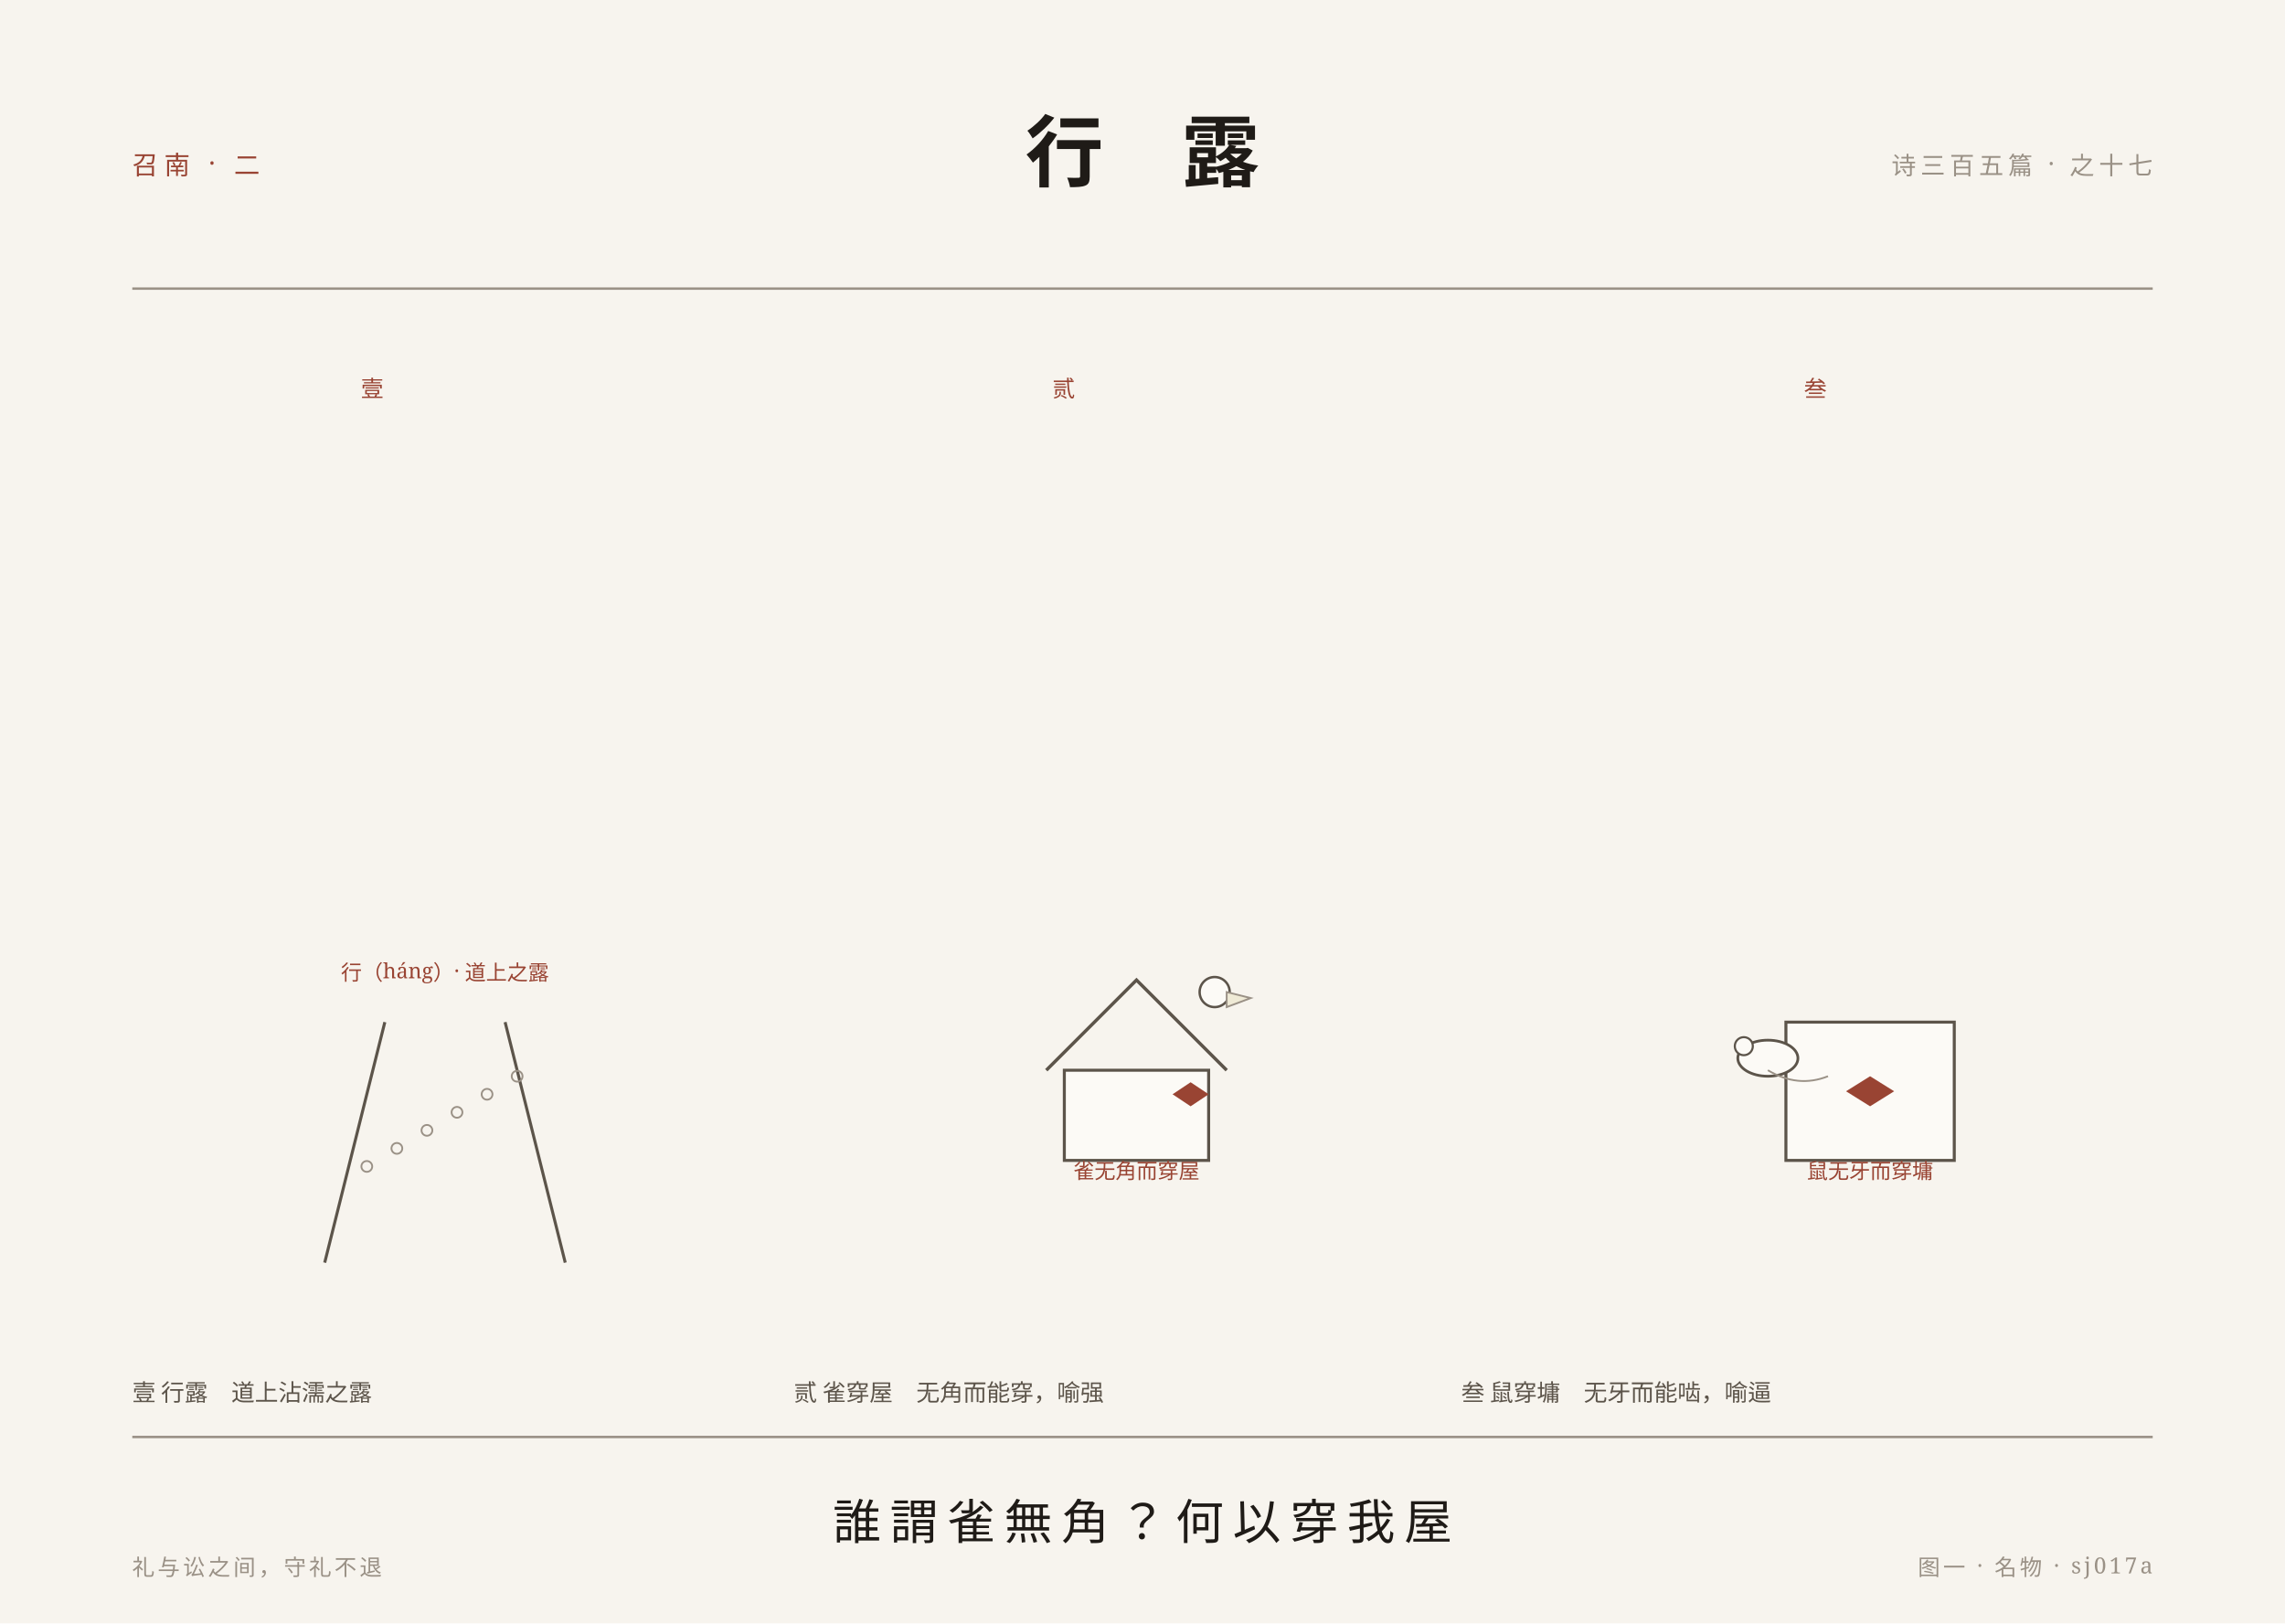
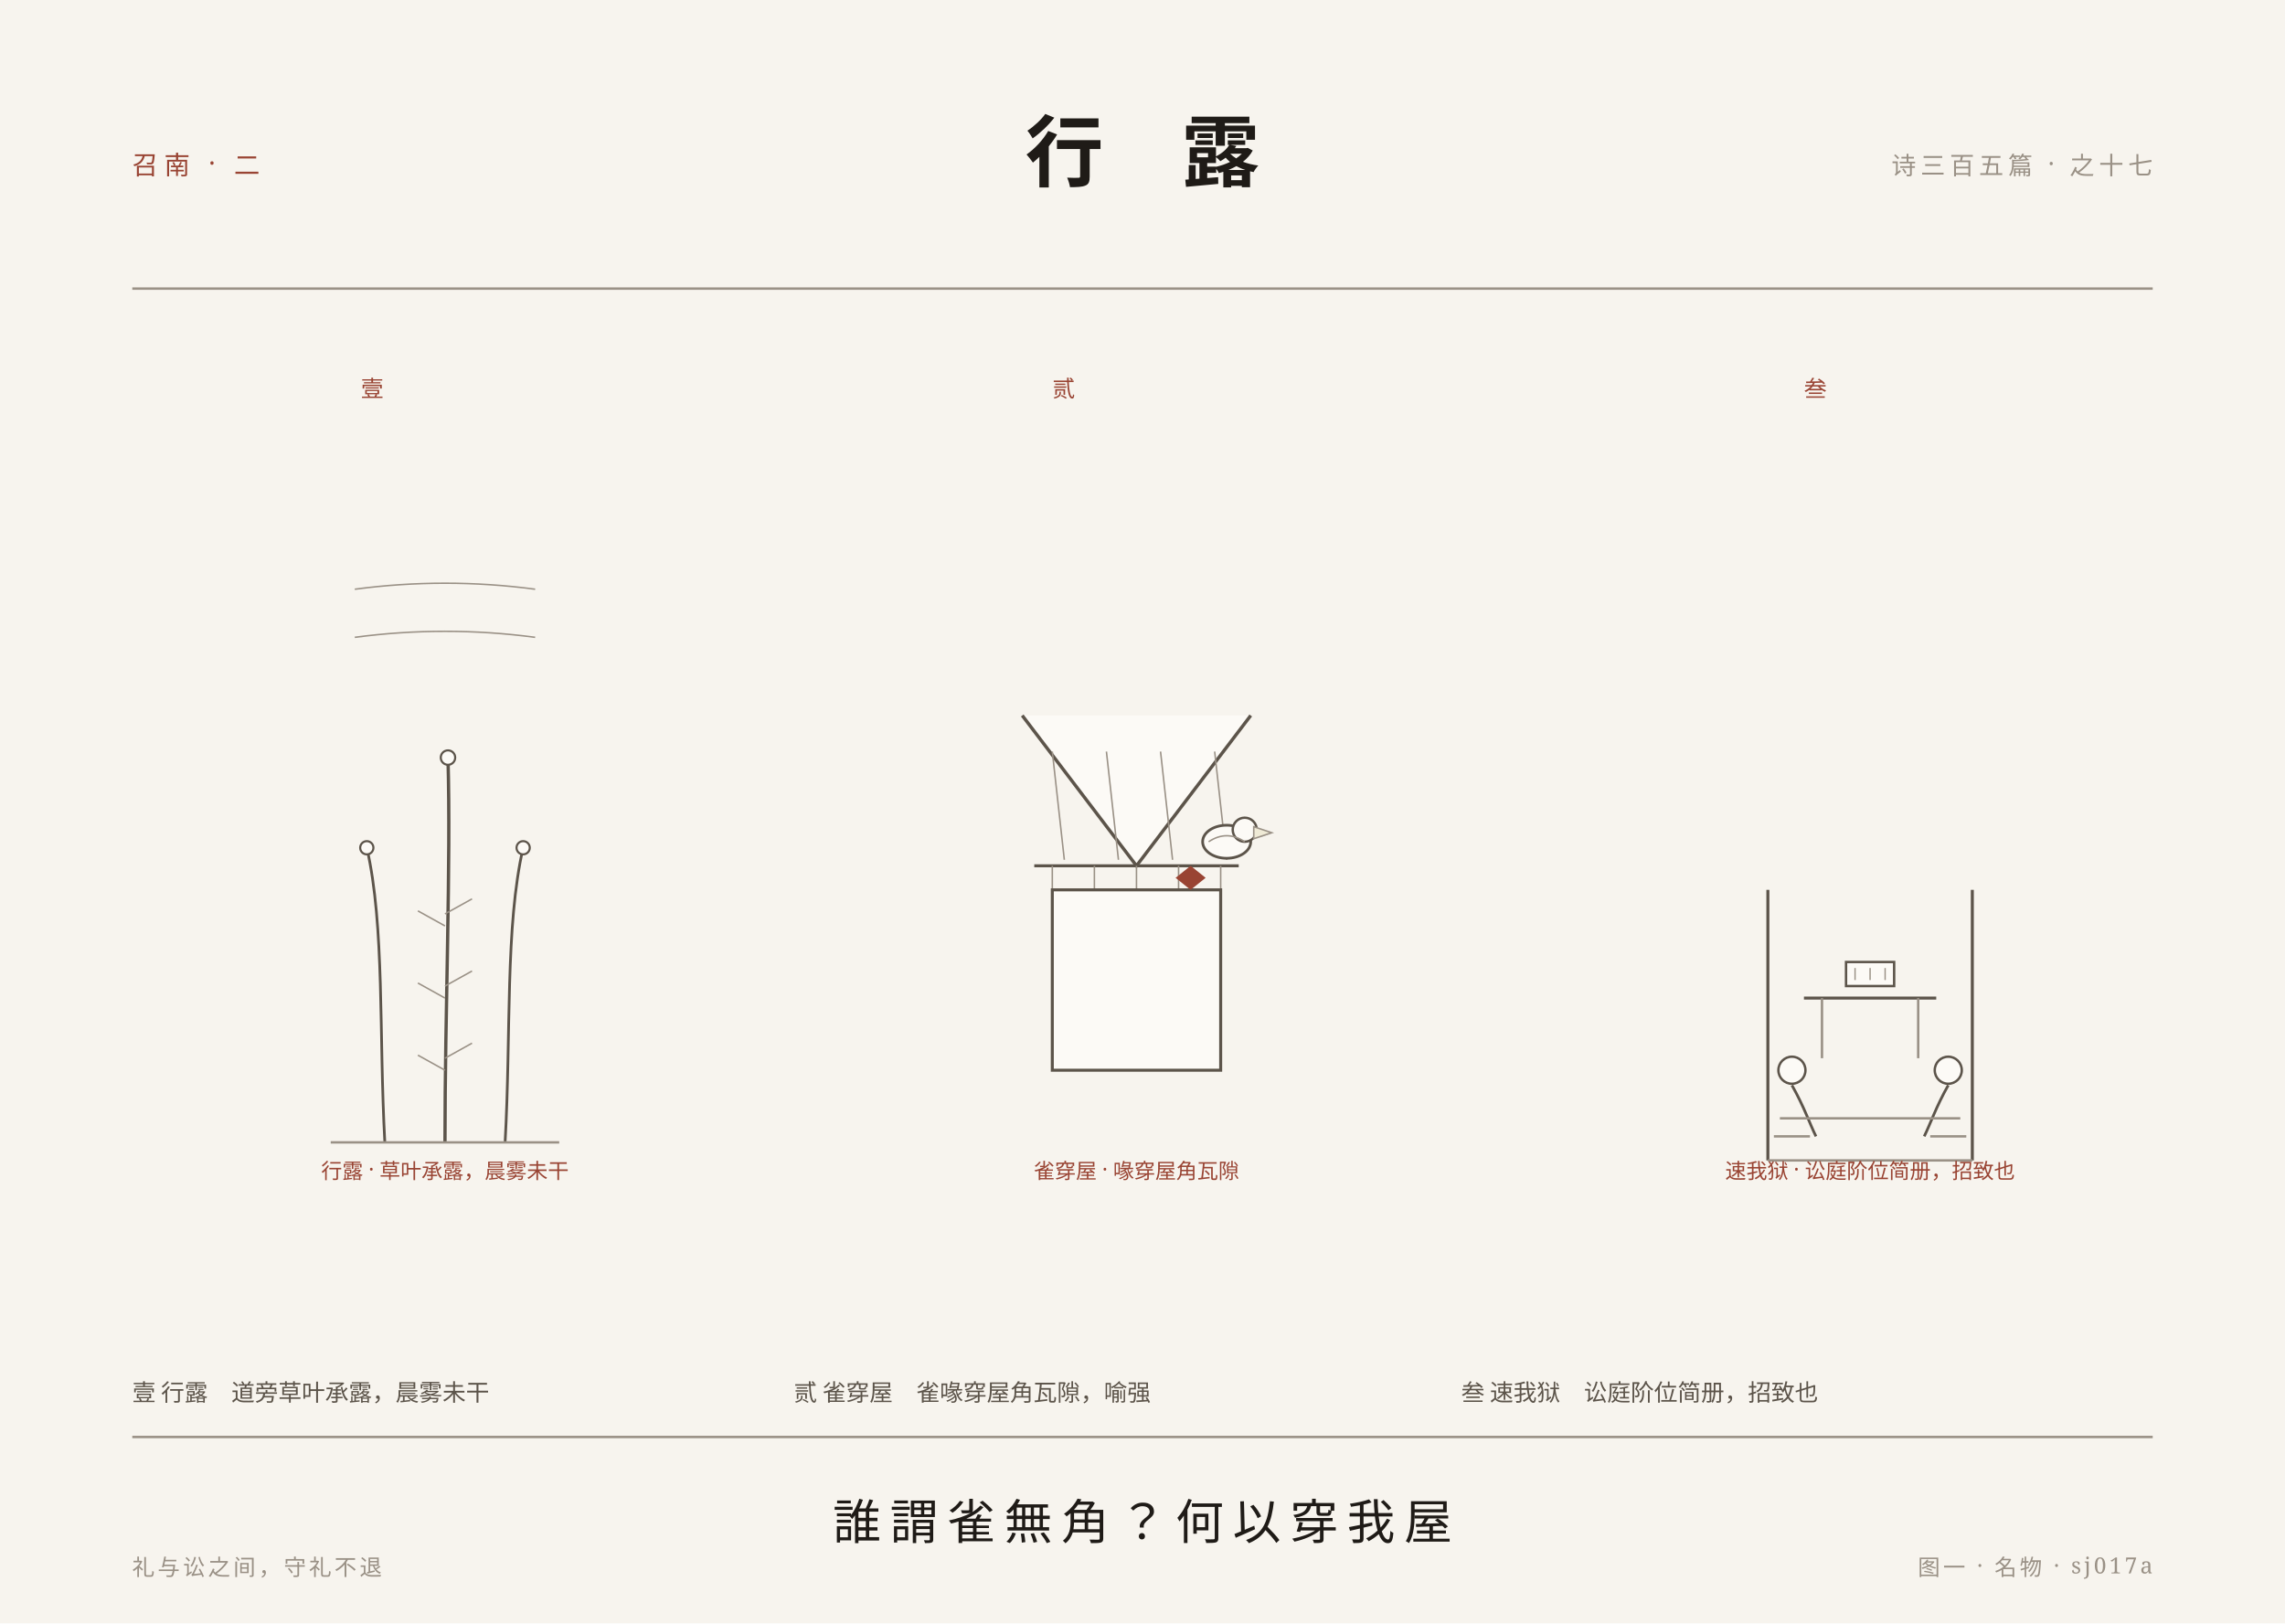
<svg xmlns="http://www.w3.org/2000/svg" viewBox="0 0 760 540" width="760" height="540" font-family="'Noto Serif SC','Songti SC',serif">
  <rect x="0" y="0" width="760" height="540" fill="#F7F4EE" />
  <text x="44" y="58" font-size="8.6" letter-spacing="2" fill="#994433">召南 · 二</text>
  <text x="380" y="60" text-anchor="middle" font-size="26" letter-spacing="10" fill="#1F1B17" font-weight="700">行 露</text>
  <text x="716" y="58" text-anchor="end" font-size="8.2" letter-spacing="1.5" fill="#9A9186">诗三百五篇 · 之十七</text>
  <line x1="44" y1="96" x2="716" y2="96" stroke="#9A9186" stroke-width="0.8" />
-   <path d="M108,420 L128,340" fill="none" stroke="#5C544A" stroke-width="1.0" />
-   <path d="M188,420 L168,340" fill="none" stroke="#5C544A" stroke-width="1.0" />
-   <circle cx="122" cy="388" r="1.8" fill="none" stroke="#9A9186" stroke-width="0.6" />
-   <circle cx="132" cy="382" r="1.8" fill="none" stroke="#9A9186" stroke-width="0.6" />
-   <circle cx="142" cy="376" r="1.8" fill="none" stroke="#9A9186" stroke-width="0.6" />
-   <circle cx="152" cy="370" r="1.8" fill="none" stroke="#9A9186" stroke-width="0.6" />
-   <circle cx="162" cy="364" r="1.8" fill="none" stroke="#9A9186" stroke-width="0.6" />
-   <circle cx="172" cy="358" r="1.8" fill="none" stroke="#9A9186" stroke-width="0.6" />
-   <text x="148" y="326" text-anchor="middle" font-size="7.0" fill="#994433">行（háng）· 道上之露</text>
-   <path d="M348,356 L378,326 L408,356" fill="none" stroke="#5C544A" stroke-width="1.1" />
-   <rect x="354" y="356" width="48" height="30" fill="#FCFAF6" stroke="#5C544A" stroke-width="1.0" />
-   <path d="M396,360 l6,4 l-6,4 l-6,-4 Z" fill="#994433" />
-   <circle cx="404" cy="330" r="5" fill="#FCFAF6" stroke="#5C544A" stroke-width="0.8" />
-   <path d="M408,330 l8,2 l-8,3 Z" fill="#EFEAD6" stroke="#9A9186" stroke-width="0.6" />
-   <text x="378" y="392" text-anchor="middle" font-size="7.0" fill="#994433">雀无角而穿屋</text>
-   <rect x="594" y="340" width="56" height="46" fill="#FCFAF6" stroke="#5C544A" stroke-width="1.0" />
-   <path d="M622,358 l8,5 l-8,5 l-8,-5 Z" fill="#994433" />
-   <ellipse cx="588" cy="352" rx="10" ry="6" fill="#FCFAF6" stroke="#5C544A" stroke-width="0.9" />
-   <circle cx="580" cy="348" r="3" fill="#FCFAF6" stroke="#5C544A" stroke-width="0.7" />
-   <path d="M588,356 q10,6 20,2" fill="none" stroke="#9A9186" stroke-width="0.6" />
-   <text x="622" y="392" text-anchor="middle" font-size="7.0" fill="#994433">鼠无牙而穿墉</text>
+   <path d="M118,196 q30,-4 60,0" fill="none" stroke="#9A9186" stroke-width="0.5" />
+   <path d="M118,212 q30,-4 60,0" fill="none" stroke="#9A9186" stroke-width="0.5" />
+   <path d="M148,380 C148,336 150,288 149,252" fill="none" stroke="#5C544A" stroke-width="1.1" />
+   <path d="M128,380 C126,344 128,308 122,282" fill="none" stroke="#5C544A" stroke-width="0.9" />
+   <path d="M168,380 C170,344 168,308 174,282" fill="none" stroke="#5C544A" stroke-width="0.9" />
+   <path d="M148,356 l-9,-5" fill="none" stroke="#9A9186" stroke-width="0.5" />
+   <path d="M148,352 l9,-5" fill="none" stroke="#9A9186" stroke-width="0.5" />
+   <path d="M148,332 l-9,-5" fill="none" stroke="#9A9186" stroke-width="0.5" />
+   <path d="M148,328 l9,-5" fill="none" stroke="#9A9186" stroke-width="0.5" />
+   <path d="M148,308 l-9,-5" fill="none" stroke="#9A9186" stroke-width="0.5" />
+   <path d="M148,304 l9,-5" fill="none" stroke="#9A9186" stroke-width="0.5" />
+   <circle cx="149" cy="252" r="2.4" fill="#FCFAF6" stroke="#5C544A" stroke-width="0.7" />
+   <circle cx="122" cy="282" r="2.2" fill="#FCFAF6" stroke="#5C544A" stroke-width="0.7" />
+   <circle cx="174" cy="282" r="2.2" fill="#FCFAF6" stroke="#5C544A" stroke-width="0.7" />
+   <line x1="110" y1="380" x2="186" y2="380" stroke="#9A9186" stroke-width="0.8" />
+   <text x="148" y="392" text-anchor="middle" font-size="7.0" fill="#994433">行露 · 草叶承露，晨雾未干</text>
+   <path d="M340,238 L378,288 L416,238" fill="#FCFAF6" stroke="#5C544A" stroke-width="1.1" />
+   <path d="M350,250 L354,286" fill="none" stroke="#9A9186" stroke-width="0.5" />
+   <path d="M368,250 L372,286" fill="none" stroke="#9A9186" stroke-width="0.5" />
+   <path d="M386,250 L390,286" fill="none" stroke="#9A9186" stroke-width="0.5" />
+   <path d="M404,250 L408,286" fill="none" stroke="#9A9186" stroke-width="0.5" />
+   <line x1="344" y1="288" x2="412" y2="288" stroke="#5C544A" stroke-width="1.0" />
+   <line x1="350" y1="288" x2="350" y2="296" stroke="#9A9186" stroke-width="0.5" />
+   <line x1="364" y1="288" x2="364" y2="296" stroke="#9A9186" stroke-width="0.5" />
+   <line x1="378" y1="288" x2="378" y2="296" stroke="#9A9186" stroke-width="0.5" />
+   <line x1="392" y1="288" x2="392" y2="296" stroke="#9A9186" stroke-width="0.5" />
+   <line x1="406" y1="288" x2="406" y2="296" stroke="#9A9186" stroke-width="0.5" />
+   <path d="M350,296 L406,296 L406,356 L350,356 Z" fill="#FCFAF6" stroke="#5C544A" stroke-width="1.0" />
+   <ellipse cx="408" cy="280" rx="8" ry="5.5" fill="#FCFAF6" stroke="#5C544A" stroke-width="0.9" />
+   <circle cx="414" cy="276" r="4" fill="#FCFAF6" stroke="#5C544A" stroke-width="0.8" />
+   <path d="M417,275 l6,2 l-6,2 Z" fill="#EFEAD6" stroke="#9A9186" stroke-width="0.5" />
+   <path d="M402,280 q6,-4 12,0" fill="none" stroke="#9A9186" stroke-width="0.5" />
+   <path d="M396,288 l5,4 l-5,4 l-5,-4 Z" fill="#994433" />
+   <text x="378" y="392" text-anchor="middle" font-size="7.0" fill="#994433">雀穿屋 · 喙穿屋角瓦隙</text>
+   <line x1="588" y1="296" x2="588" y2="386" stroke="#5C544A" stroke-width="1.0" />
+   <line x1="656" y1="296" x2="656" y2="386" stroke="#5C544A" stroke-width="1.0" />
+   <line x1="600" y1="332" x2="644" y2="332" stroke="#5C544A" stroke-width="1.0" />
+   <line x1="606" y1="332" x2="606" y2="352" stroke="#9A9186" stroke-width="0.8" />
+   <line x1="638" y1="332" x2="638" y2="352" stroke="#9A9186" stroke-width="0.8" />
+   <path d="M614,320 L630,320 L630,328 L614,328 Z" fill="#FCFAF6" stroke="#5C544A" stroke-width="0.8" />
+   <line x1="617" y1="322" x2="617" y2="326" stroke="#9A9186" stroke-width="0.45" />
+   <line x1="622" y1="322" x2="622" y2="326" stroke="#9A9186" stroke-width="0.45" />
+   <line x1="627" y1="322" x2="627" y2="326" stroke="#9A9186" stroke-width="0.45" />
+   <circle cx="596" cy="356" r="4.5" fill="#FCFAF6" stroke="#5C544A" stroke-width="0.8" />
+   <path d="M596,361 C600,368 602,374 604,378" fill="none" stroke="#5C544A" stroke-width="0.9" />
+   <path d="M590,378 L602,378" fill="none" stroke="#9A9186" stroke-width="0.8" />
+   <circle cx="648" cy="356" r="4.5" fill="#FCFAF6" stroke="#5C544A" stroke-width="0.8" />
+   <path d="M648,361 C644,368 642,374 640,378" fill="none" stroke="#5C544A" stroke-width="0.9" />
+   <path d="M642,378 L654,378" fill="none" stroke="#9A9186" stroke-width="0.8" />
+   <line x1="592" y1="372" x2="652" y2="372" stroke="#9A9186" stroke-width="0.8" />
+   <line x1="588" y1="386" x2="656" y2="386" stroke="#9A9186" stroke-width="0.8" />
+   <text x="622" y="392" text-anchor="middle" font-size="7.0" fill="#994433">速我狱 · 讼庭阶位简册，招致也</text>
  <text x="120" y="132" font-size="7.6" fill="#994433">壹</text>
  <text x="350" y="132" font-size="7.6" fill="#994433">贰</text>
  <text x="600" y="132" font-size="7.6" fill="#994433">叁</text>
-   <text x="44" y="466" font-size="7.8" fill="#5C544A">壹 行露　道上沾濡之露</text>
-   <text x="264" y="466" font-size="7.8" fill="#5C544A">贰 雀穿屋　无角而能穿，喻强</text>
-   <text x="486" y="466" font-size="7.8" fill="#5C544A">叁 鼠穿墉　无牙而能啮，喻逼</text>
+   <text x="44" y="466" font-size="7.8" fill="#5C544A">壹 行露　道旁草叶承露，晨雾未干</text>
+   <text x="264" y="466" font-size="7.8" fill="#5C544A">贰 雀穿屋　雀喙穿屋角瓦隙，喻强</text>
+   <text x="486" y="466" font-size="7.8" fill="#5C544A">叁 速我狱　讼庭阶位简册，招致也</text>
  <line x1="44" y1="478" x2="716" y2="478" stroke="#9A9186" stroke-width="0.8" />
  <text x="380" y="512" text-anchor="middle" font-size="16" letter-spacing="3" fill="#1F1B17">誰謂雀無角？何以穿我屋</text>
  <text x="44" y="524" font-size="7.4" letter-spacing="1" fill="#9A9186">礼与讼之间，守礼不退</text>
  <text x="716" y="524" text-anchor="end" font-size="7.4" letter-spacing="1" fill="#9A9186">图一 · 名物 · sj017a</text>
</svg>
